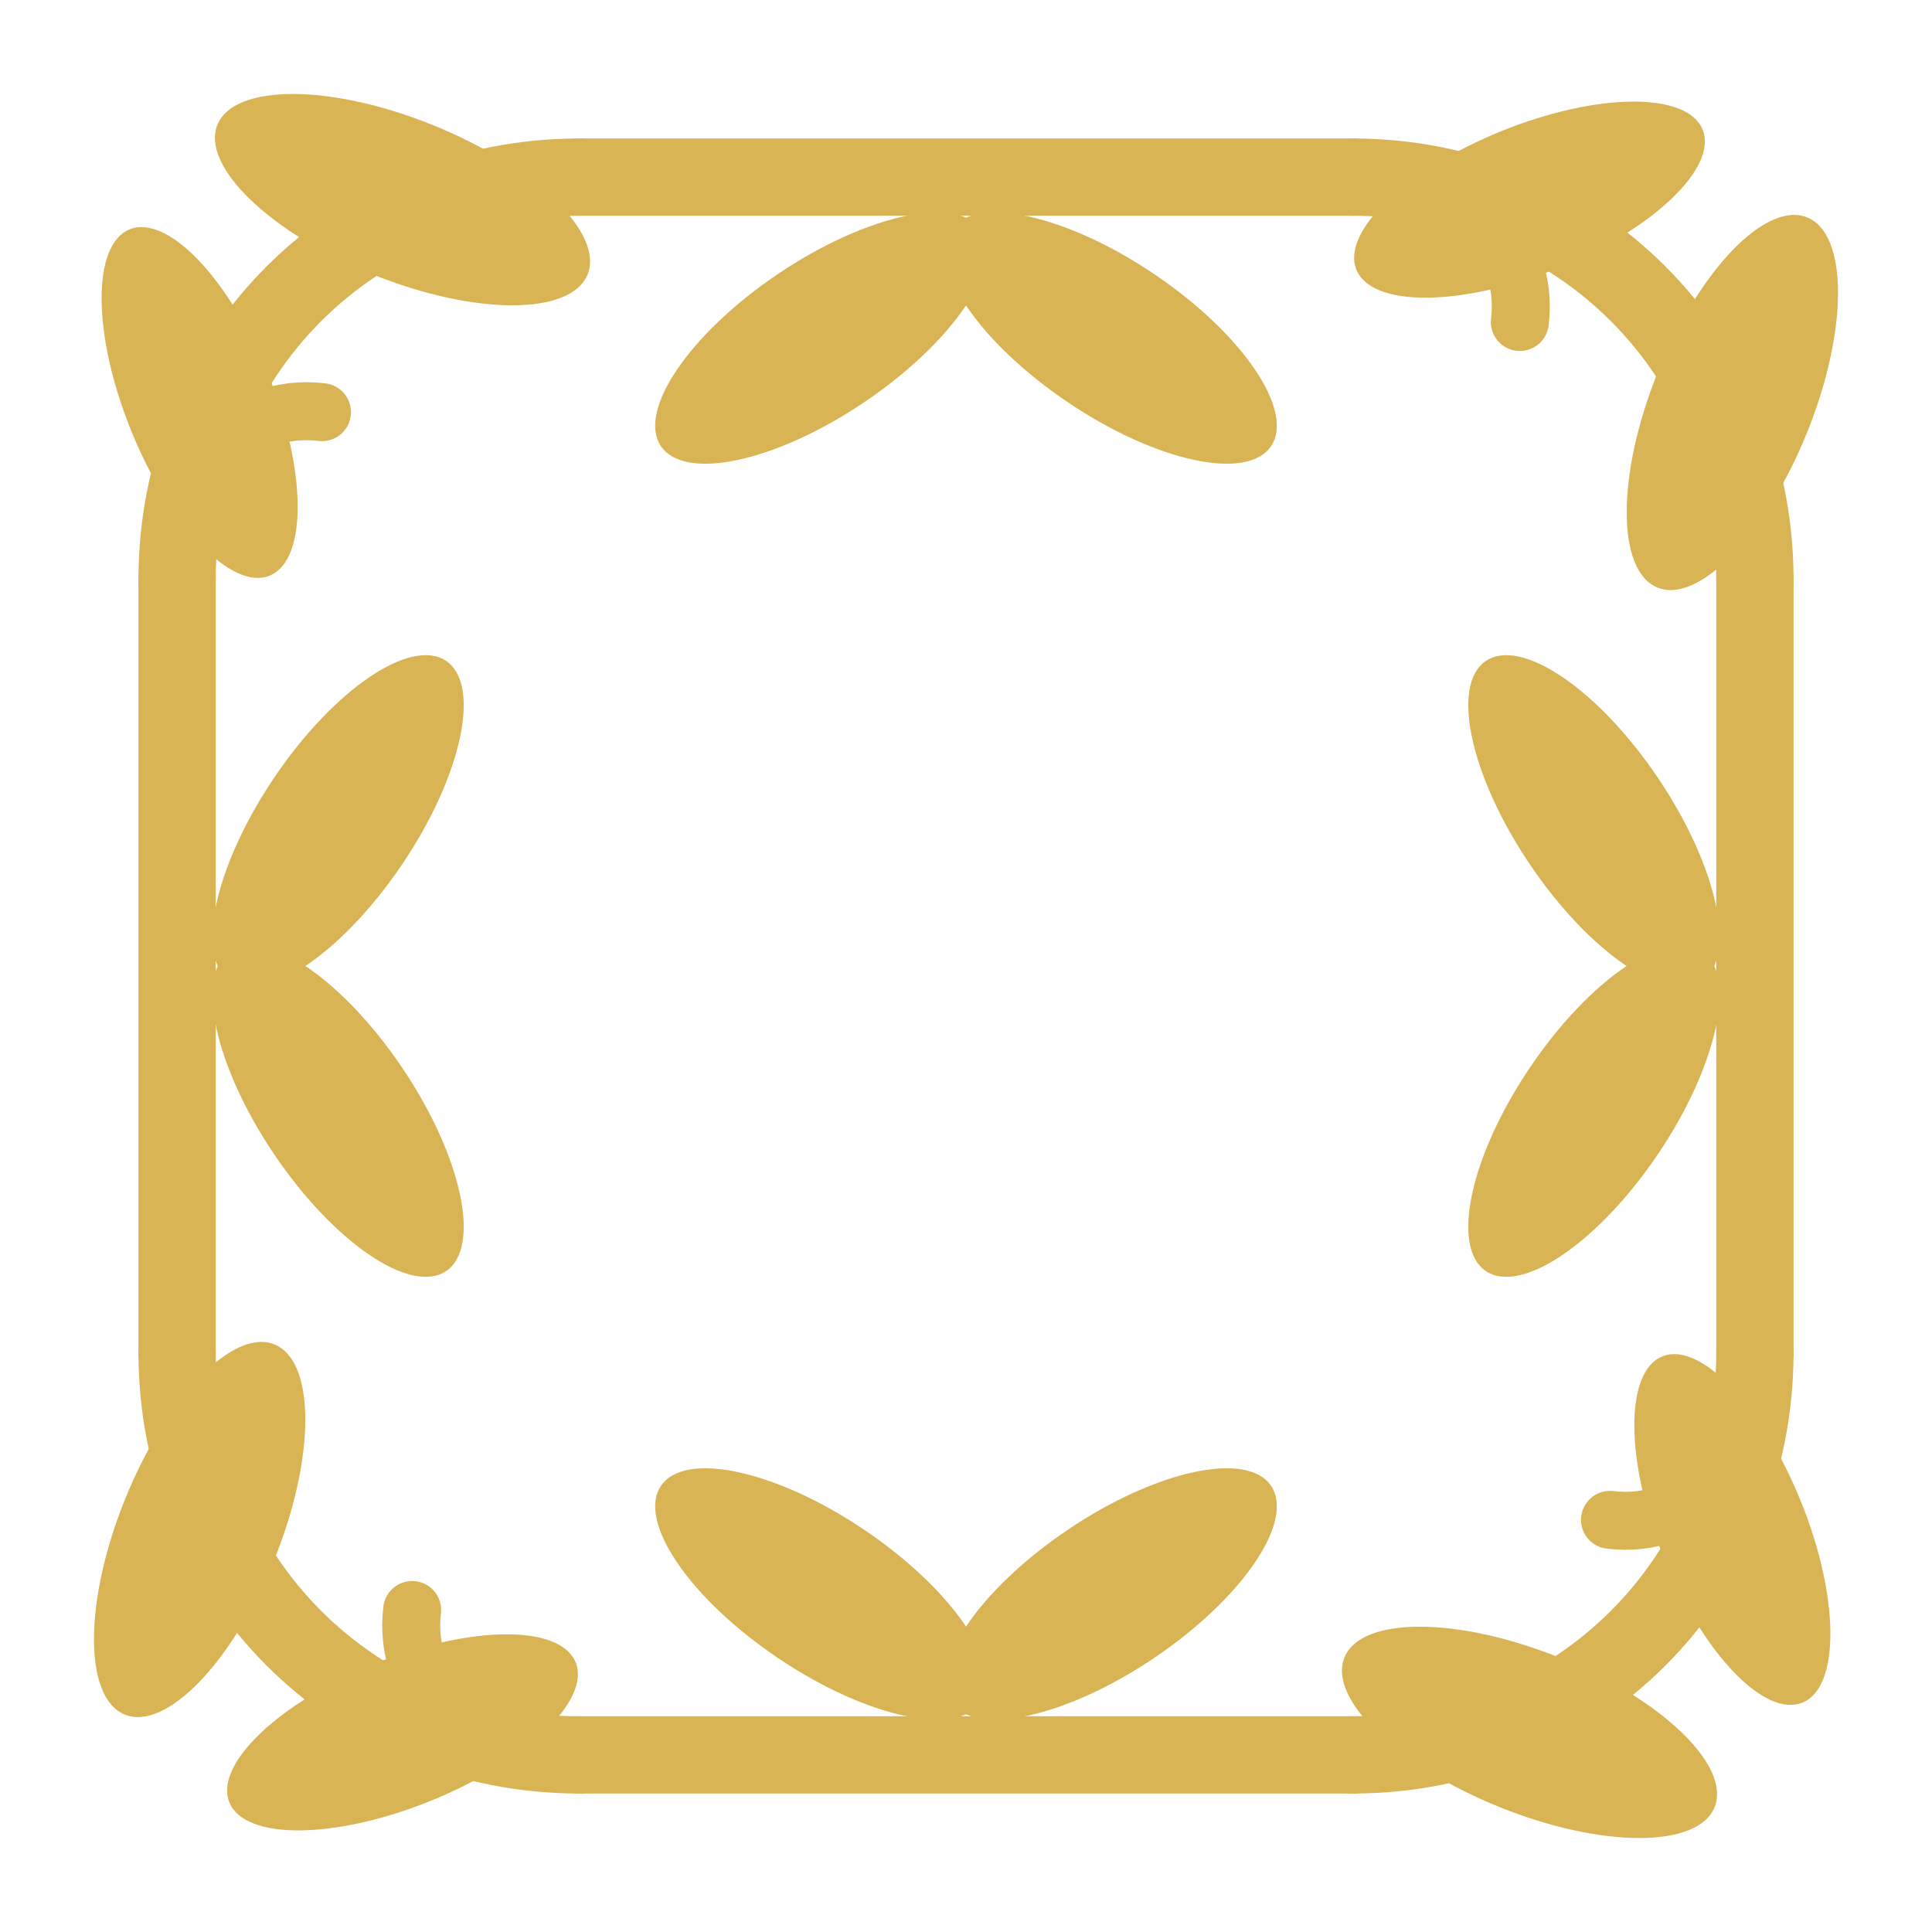
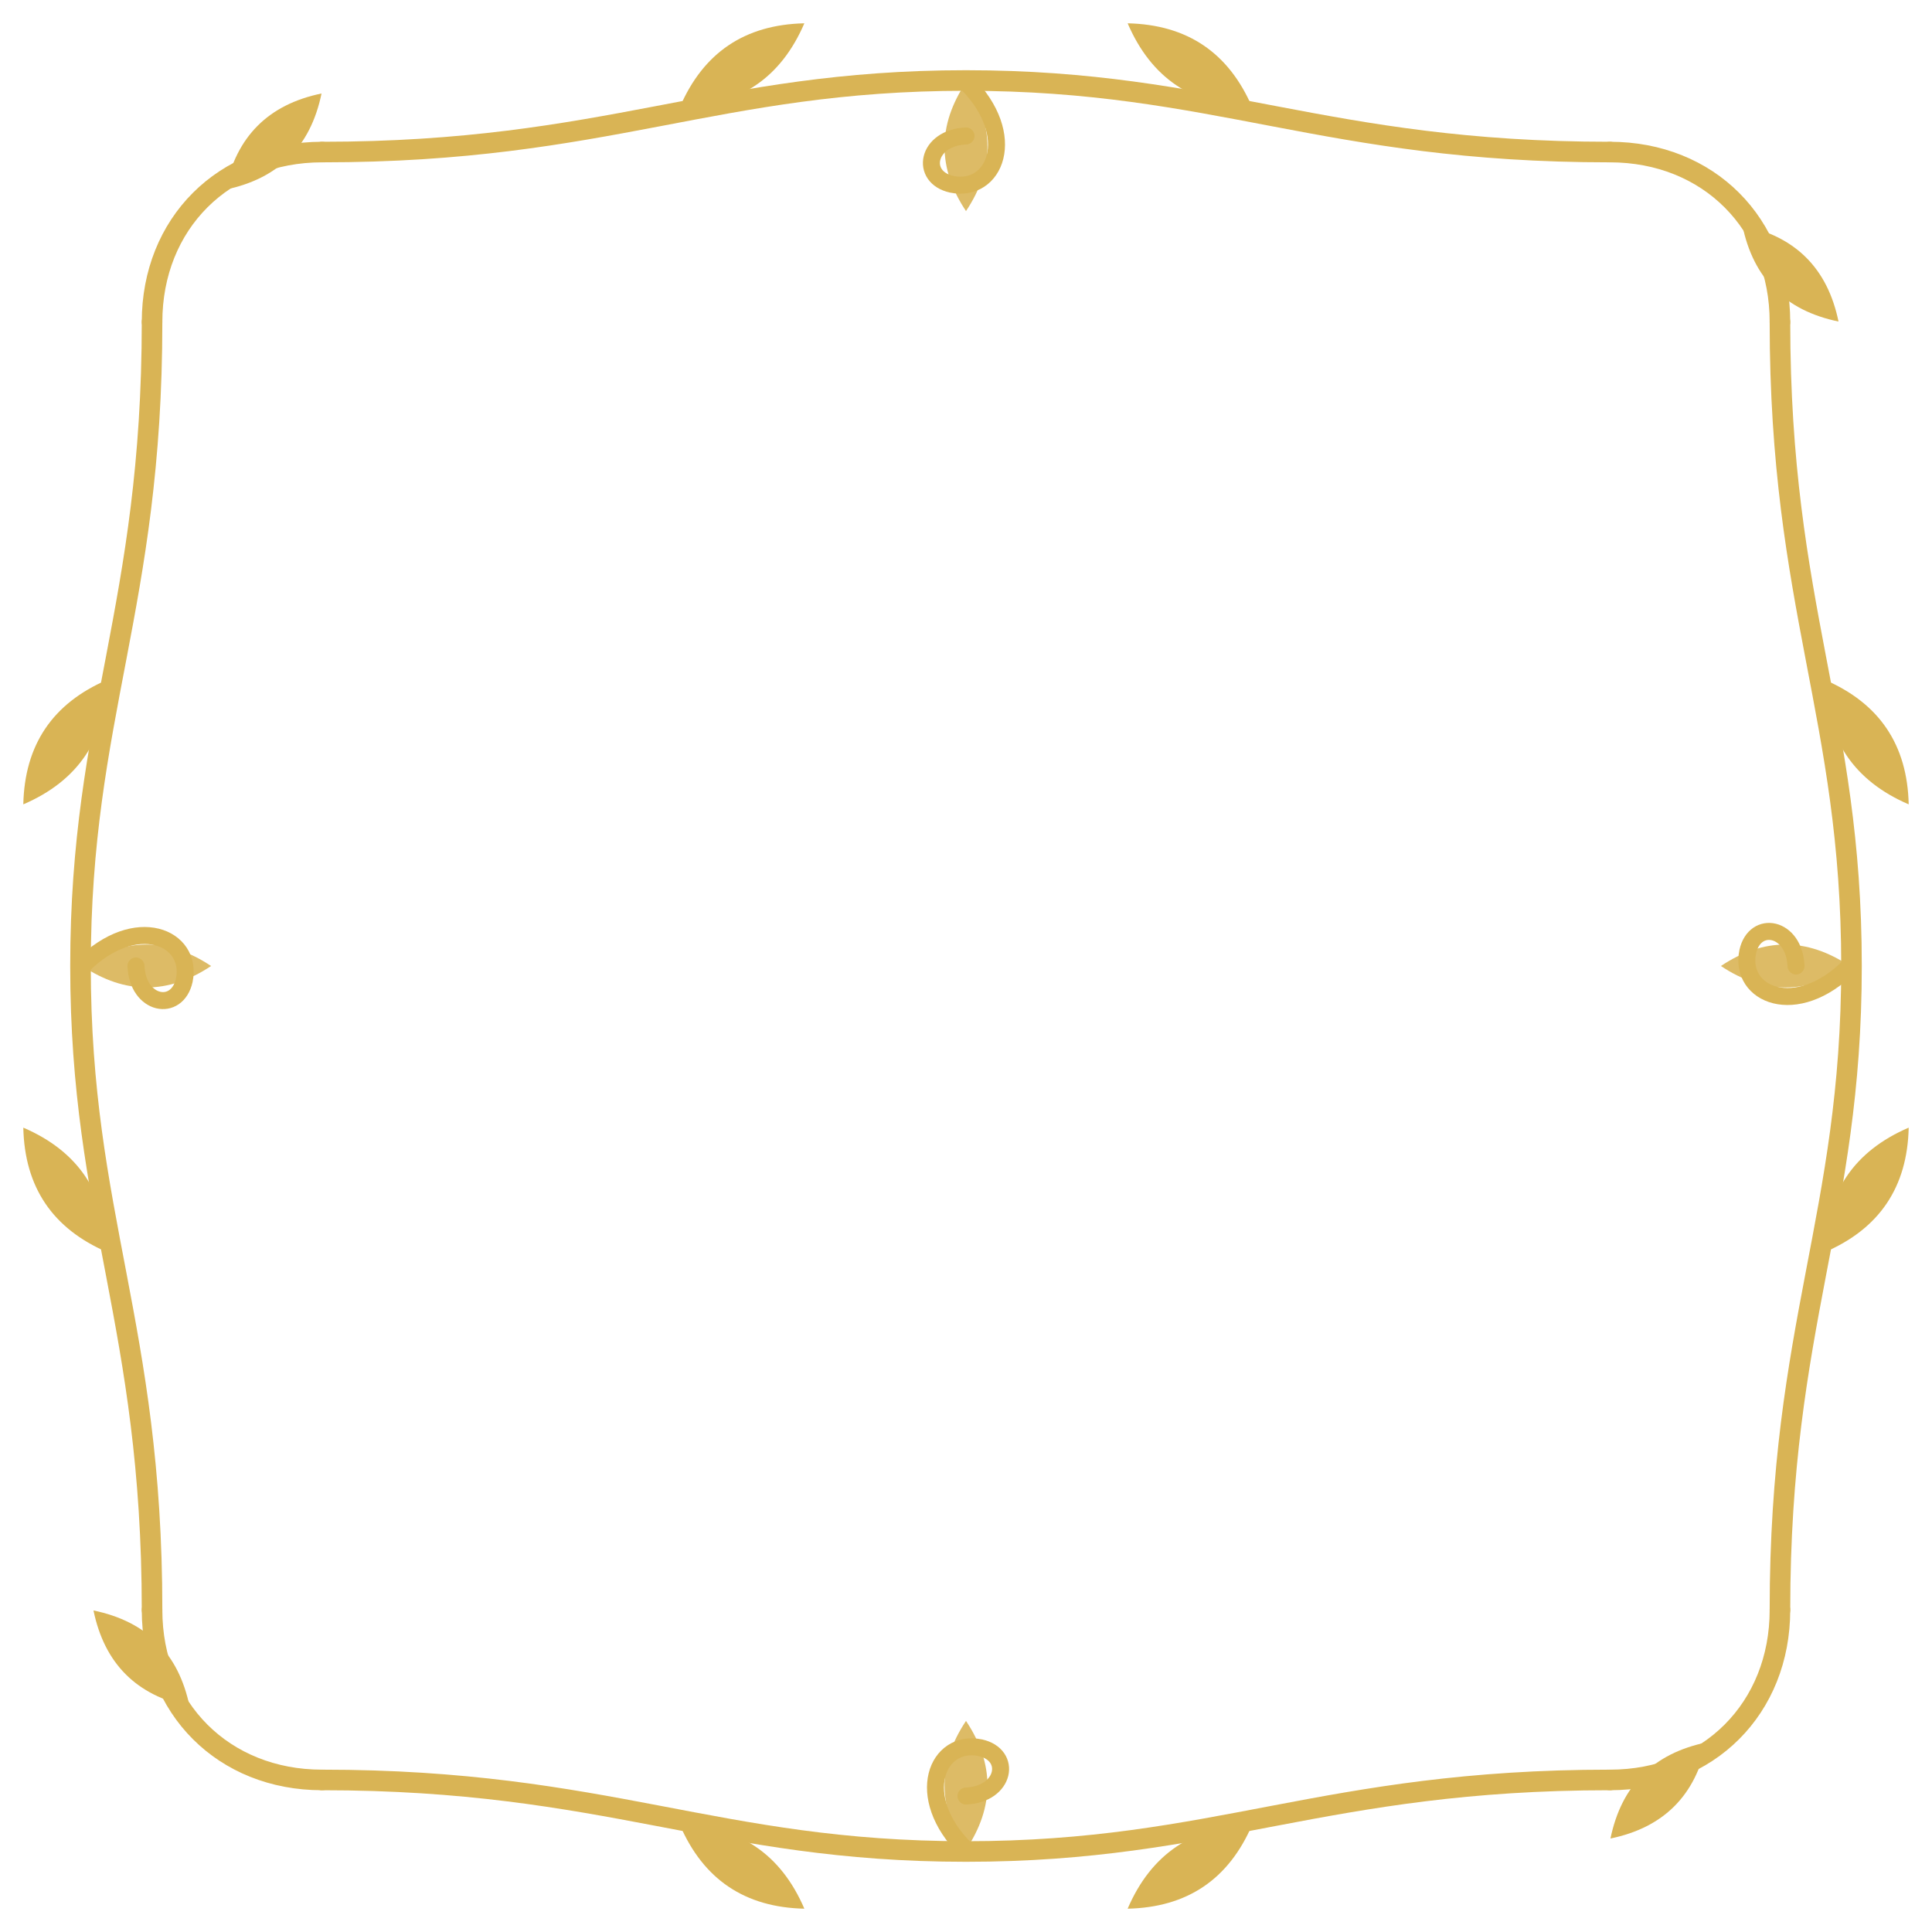
- <svg xmlns="http://www.w3.org/2000/svg" width="60" height="60" viewBox="0 0 60 60" fill="none">
-   <g transform="rotate(0 30 30)">
-     <path d="M18 5.5 C11 5.5 5.5 11 5.5 18" fill="none" stroke="#d9b455" stroke-width="2.4" stroke-linecap="round" />
-     <path d="M5.5 18 C5.5 14.5 7.5 12.5 10 12.8" fill="none" stroke="#d9b455" stroke-width="1.8" stroke-linecap="round" />
-     <ellipse cx="12.5" cy="6.2" rx="6.2" ry="2.5" transform="rotate(22.0 12.5 6.2)" fill="#d9b455" />
-     <ellipse cx="6.2" cy="12.5" rx="5.8" ry="2.3" transform="rotate(68.0 6.2 12.5)" fill="#d9b455" />
-     <path d="M18 5.5 L42 5.5" fill="none" stroke="#d9b455" stroke-width="2.4" stroke-linecap="round" />
-     <ellipse cx="25.5" cy="10.5" rx="6.0" ry="2.4" transform="rotate(-34.0 25.5 10.5)" fill="#d9b455" />
-     <ellipse cx="34.5" cy="10.5" rx="6.0" ry="2.4" transform="rotate(-146.0 34.5 10.5)" fill="#d9b455" />
+ <svg xmlns="http://www.w3.org/2000/svg" width="108" height="108" viewBox="0 0 108 108" fill="none">
+   <g transform="rotate(0 54 54)">
+     <path d="M18 8.5 C 12.5 8.5 8.5 12.5 8.5 18" stroke="#d9b455" stroke-width="1.15" fill="none" stroke-linecap="round" />
+     <path d="M0 0 Q 3.80 -2.50 7.60 0 Q 3.80 2.50 0 0 Z" fill="#d9b455" transform="translate(12.60 10.60) rotate(-45.0)" />
+     <path d="M18 8.5 C 34 8.5 40 4.5 54 4.5 C 68 4.5 74 8.5 90 8.5" stroke="#d9b455" stroke-width="1.15" fill="none" stroke-linecap="round" />
+     <path d="M0 0 Q 4.20 -2.70 8.40 0 Q 4.20 2.70 0 0 Z" fill="#d9b455" transform="translate(38.00 6.00) rotate(-34.0)" />
+     <path d="M0 0 Q 3.60 -2.40 7.20 0 Q 3.60 2.40 0 0 Z" fill="#d9b455" opacity="0.90" transform="translate(54.00 4.60) rotate(90.0)" />
+     <path d="M0 0 Q 4.20 -2.70 8.40 0 Q 4.20 2.70 0 0 Z" fill="#d9b455" transform="translate(70.00 6.00) rotate(214.0)" />
+     <path d="M54 4.6 C 57 7.6 55.6 10.8 53.2 10.3 C 51.4 9.9 51.8 7.7 54 7.6" stroke="#d9b455" stroke-width="0.95" fill="none" stroke-linecap="round" />
  </g>
-   <g transform="rotate(90 30 30)">
-     <path d="M18 5.5 C11 5.5 5.5 11 5.5 18" fill="none" stroke="#d9b455" stroke-width="2.4" stroke-linecap="round" />
-     <path d="M5.5 18 C5.5 14.5 7.5 12.5 10 12.8" fill="none" stroke="#d9b455" stroke-width="1.8" stroke-linecap="round" />
-     <ellipse cx="12.5" cy="6.2" rx="6.2" ry="2.5" transform="rotate(22.0 12.5 6.2)" fill="#d9b455" />
-     <ellipse cx="6.2" cy="12.5" rx="5.8" ry="2.3" transform="rotate(68.0 6.2 12.5)" fill="#d9b455" />
-     <path d="M18 5.5 L42 5.5" fill="none" stroke="#d9b455" stroke-width="2.4" stroke-linecap="round" />
-     <ellipse cx="25.5" cy="10.5" rx="6.0" ry="2.4" transform="rotate(-34.0 25.5 10.5)" fill="#d9b455" />
-     <ellipse cx="34.5" cy="10.5" rx="6.0" ry="2.4" transform="rotate(-146.0 34.5 10.5)" fill="#d9b455" />
+   <g transform="rotate(90 54 54)">
+     <path d="M18 8.5 C 12.5 8.5 8.5 12.5 8.5 18" stroke="#d9b455" stroke-width="1.15" fill="none" stroke-linecap="round" />
+     <path d="M0 0 Q 3.80 -2.50 7.60 0 Q 3.80 2.50 0 0 Z" fill="#d9b455" transform="translate(12.60 10.60) rotate(-45.0)" />
+     <path d="M18 8.5 C 34 8.5 40 4.5 54 4.5 C 68 4.5 74 8.5 90 8.5" stroke="#d9b455" stroke-width="1.15" fill="none" stroke-linecap="round" />
+     <path d="M0 0 Q 4.20 -2.70 8.40 0 Q 4.20 2.70 0 0 Z" fill="#d9b455" transform="translate(38.00 6.00) rotate(-34.0)" />
+     <path d="M0 0 Q 3.60 -2.40 7.20 0 Q 3.60 2.40 0 0 Z" fill="#d9b455" opacity="0.90" transform="translate(54.00 4.60) rotate(90.0)" />
+     <path d="M0 0 Q 4.20 -2.70 8.40 0 Q 4.20 2.70 0 0 Z" fill="#d9b455" transform="translate(70.00 6.00) rotate(214.0)" />
+     <path d="M54 4.6 C 57 7.6 55.6 10.8 53.2 10.3 C 51.4 9.9 51.8 7.7 54 7.6" stroke="#d9b455" stroke-width="0.95" fill="none" stroke-linecap="round" />
  </g>
-   <g transform="rotate(180 30 30)">
-     <path d="M18 5.5 C11 5.5 5.5 11 5.5 18" fill="none" stroke="#d9b455" stroke-width="2.4" stroke-linecap="round" />
-     <path d="M5.5 18 C5.5 14.5 7.5 12.5 10 12.8" fill="none" stroke="#d9b455" stroke-width="1.8" stroke-linecap="round" />
-     <ellipse cx="12.5" cy="6.2" rx="6.2" ry="2.5" transform="rotate(22.0 12.5 6.2)" fill="#d9b455" />
-     <ellipse cx="6.2" cy="12.5" rx="5.8" ry="2.3" transform="rotate(68.0 6.2 12.5)" fill="#d9b455" />
-     <path d="M18 5.5 L42 5.5" fill="none" stroke="#d9b455" stroke-width="2.4" stroke-linecap="round" />
-     <ellipse cx="25.5" cy="10.5" rx="6.0" ry="2.4" transform="rotate(-34.0 25.5 10.5)" fill="#d9b455" />
-     <ellipse cx="34.5" cy="10.5" rx="6.0" ry="2.4" transform="rotate(-146.0 34.5 10.5)" fill="#d9b455" />
+   <g transform="rotate(180 54 54)">
+     <path d="M18 8.5 C 12.5 8.5 8.5 12.5 8.5 18" stroke="#d9b455" stroke-width="1.15" fill="none" stroke-linecap="round" />
+     <path d="M0 0 Q 3.80 -2.50 7.60 0 Q 3.80 2.50 0 0 Z" fill="#d9b455" transform="translate(12.60 10.60) rotate(-45.0)" />
+     <path d="M18 8.5 C 34 8.5 40 4.5 54 4.5 C 68 4.5 74 8.5 90 8.5" stroke="#d9b455" stroke-width="1.15" fill="none" stroke-linecap="round" />
+     <path d="M0 0 Q 4.20 -2.70 8.40 0 Q 4.20 2.70 0 0 Z" fill="#d9b455" transform="translate(38.00 6.00) rotate(-34.0)" />
+     <path d="M0 0 Q 3.60 -2.40 7.20 0 Q 3.60 2.40 0 0 Z" fill="#d9b455" opacity="0.90" transform="translate(54.00 4.60) rotate(90.0)" />
+     <path d="M0 0 Q 4.20 -2.70 8.40 0 Q 4.20 2.70 0 0 Z" fill="#d9b455" transform="translate(70.00 6.00) rotate(214.0)" />
+     <path d="M54 4.6 C 57 7.6 55.6 10.8 53.2 10.3 C 51.4 9.9 51.8 7.7 54 7.6" stroke="#d9b455" stroke-width="0.95" fill="none" stroke-linecap="round" />
  </g>
-   <g transform="rotate(270 30 30)">
-     <path d="M18 5.5 C11 5.5 5.5 11 5.5 18" fill="none" stroke="#d9b455" stroke-width="2.4" stroke-linecap="round" />
-     <path d="M5.5 18 C5.5 14.5 7.5 12.5 10 12.8" fill="none" stroke="#d9b455" stroke-width="1.8" stroke-linecap="round" />
-     <ellipse cx="12.5" cy="6.2" rx="6.2" ry="2.5" transform="rotate(22.0 12.5 6.2)" fill="#d9b455" />
-     <ellipse cx="6.2" cy="12.5" rx="5.8" ry="2.3" transform="rotate(68.0 6.2 12.5)" fill="#d9b455" />
-     <path d="M18 5.5 L42 5.5" fill="none" stroke="#d9b455" stroke-width="2.4" stroke-linecap="round" />
-     <ellipse cx="25.5" cy="10.5" rx="6.0" ry="2.4" transform="rotate(-34.0 25.5 10.5)" fill="#d9b455" />
-     <ellipse cx="34.5" cy="10.5" rx="6.0" ry="2.4" transform="rotate(-146.0 34.5 10.5)" fill="#d9b455" />
+   <g transform="rotate(270 54 54)">
+     <path d="M18 8.5 C 12.5 8.5 8.5 12.5 8.5 18" stroke="#d9b455" stroke-width="1.15" fill="none" stroke-linecap="round" />
+     <path d="M0 0 Q 3.80 -2.50 7.60 0 Q 3.80 2.50 0 0 Z" fill="#d9b455" transform="translate(12.60 10.60) rotate(-45.0)" />
+     <path d="M18 8.5 C 34 8.5 40 4.5 54 4.5 C 68 4.5 74 8.5 90 8.5" stroke="#d9b455" stroke-width="1.15" fill="none" stroke-linecap="round" />
+     <path d="M0 0 Q 4.20 -2.70 8.40 0 Q 4.20 2.70 0 0 Z" fill="#d9b455" transform="translate(38.00 6.00) rotate(-34.0)" />
+     <path d="M0 0 Q 3.60 -2.40 7.20 0 Q 3.60 2.40 0 0 Z" fill="#d9b455" opacity="0.90" transform="translate(54.00 4.60) rotate(90.0)" />
+     <path d="M0 0 Q 4.20 -2.70 8.40 0 Q 4.20 2.70 0 0 Z" fill="#d9b455" transform="translate(70.00 6.00) rotate(214.0)" />
+     <path d="M54 4.6 C 57 7.6 55.6 10.8 53.2 10.3 C 51.4 9.9 51.8 7.7 54 7.6" stroke="#d9b455" stroke-width="0.95" fill="none" stroke-linecap="round" />
  </g>
</svg>
